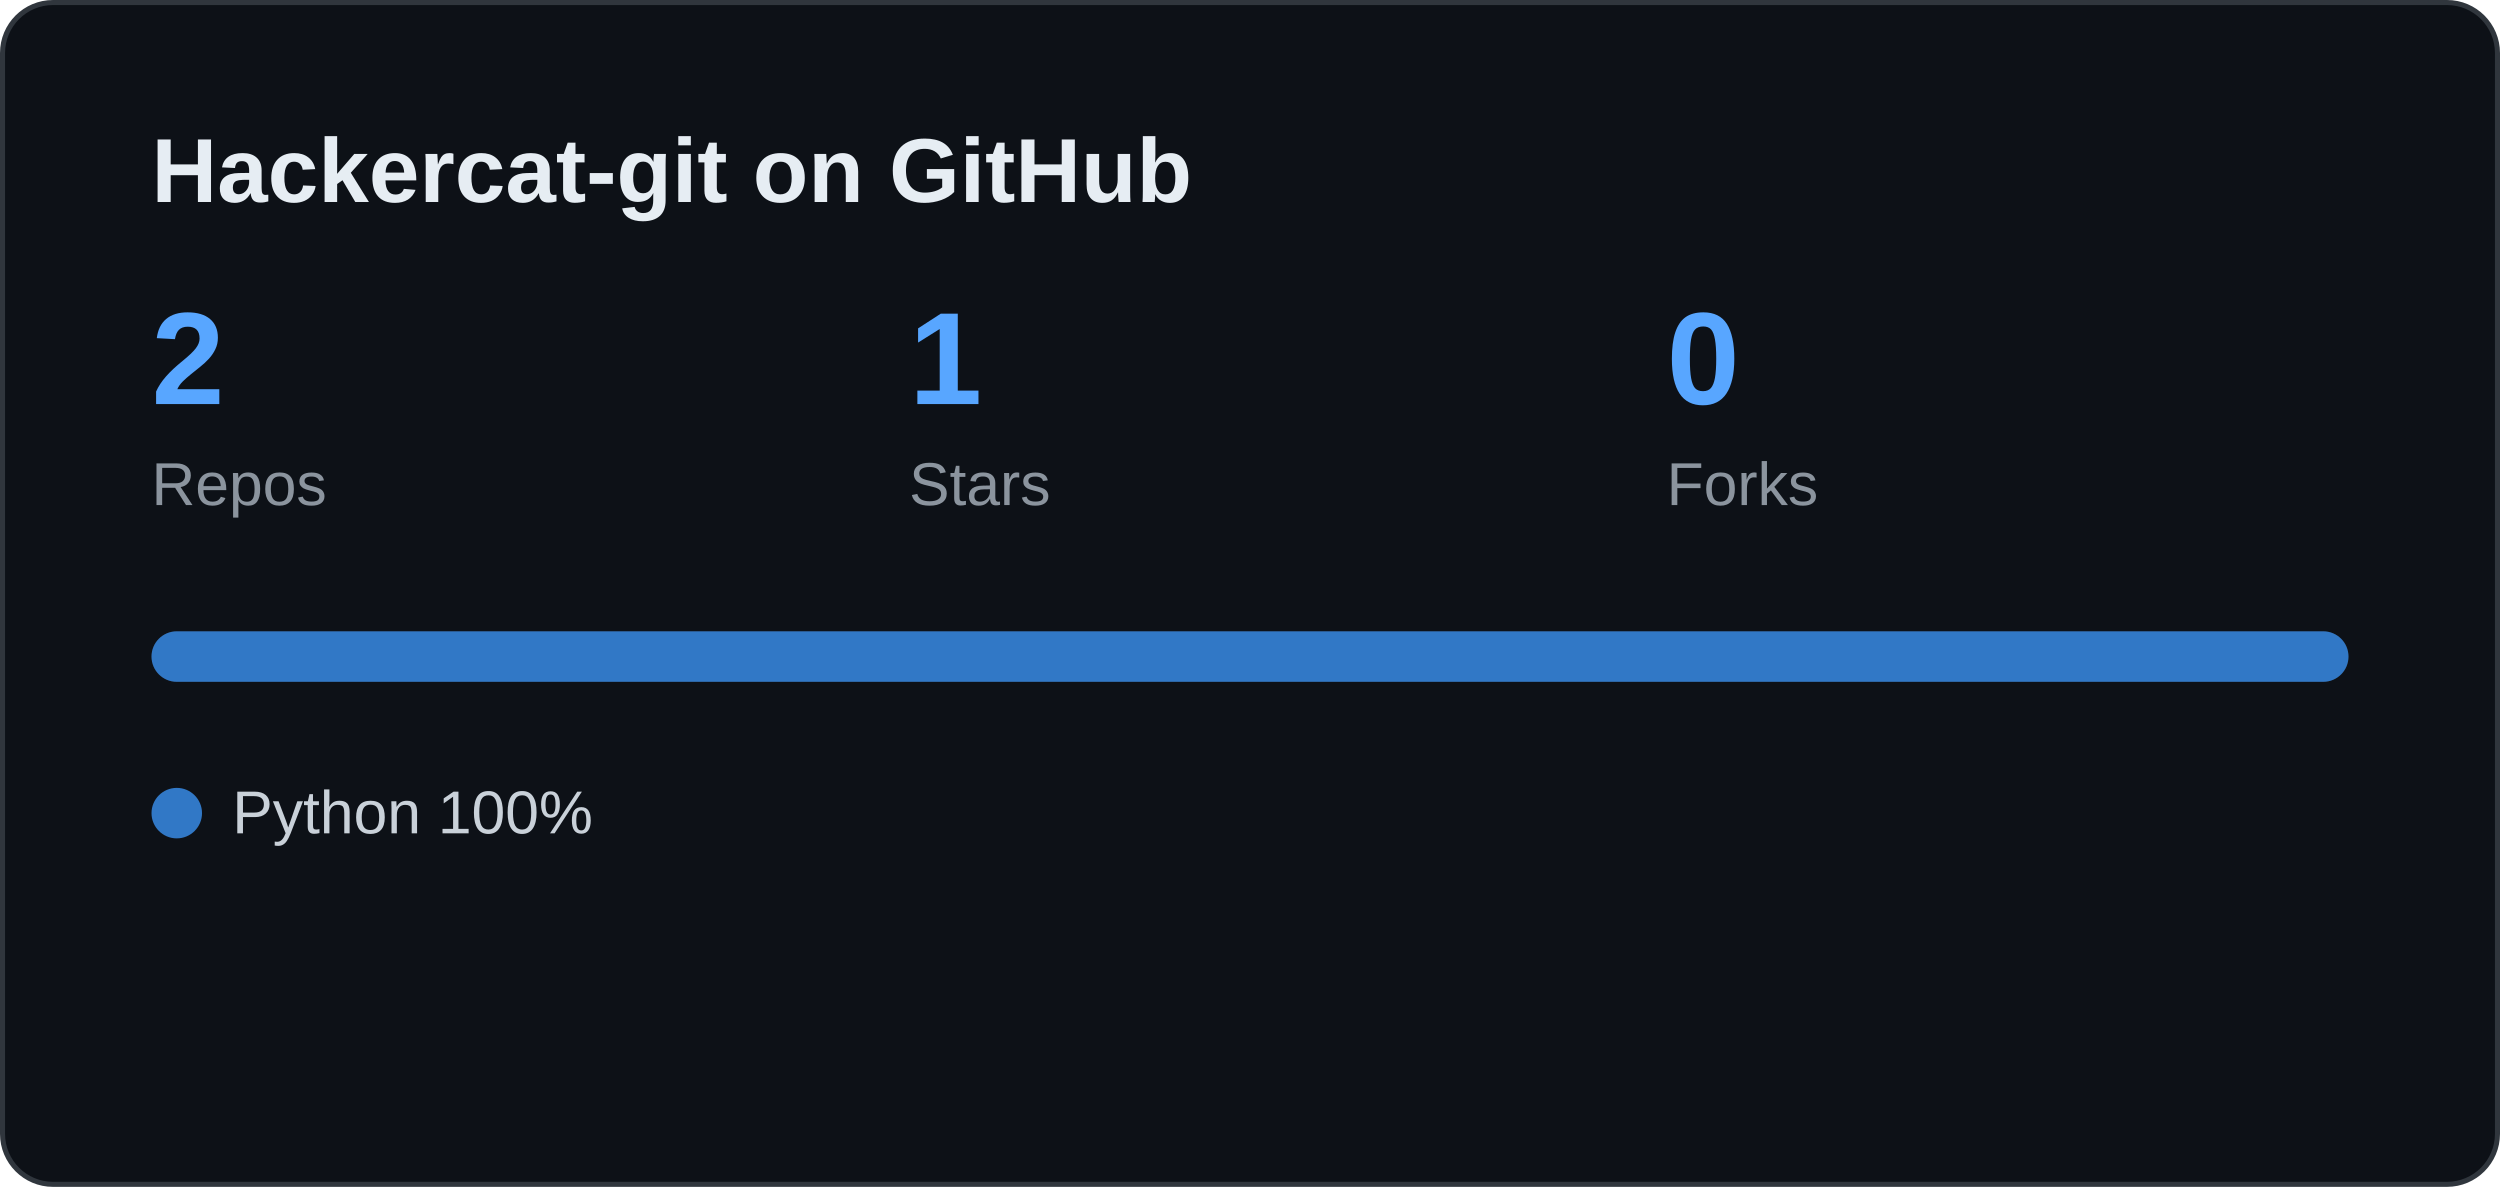
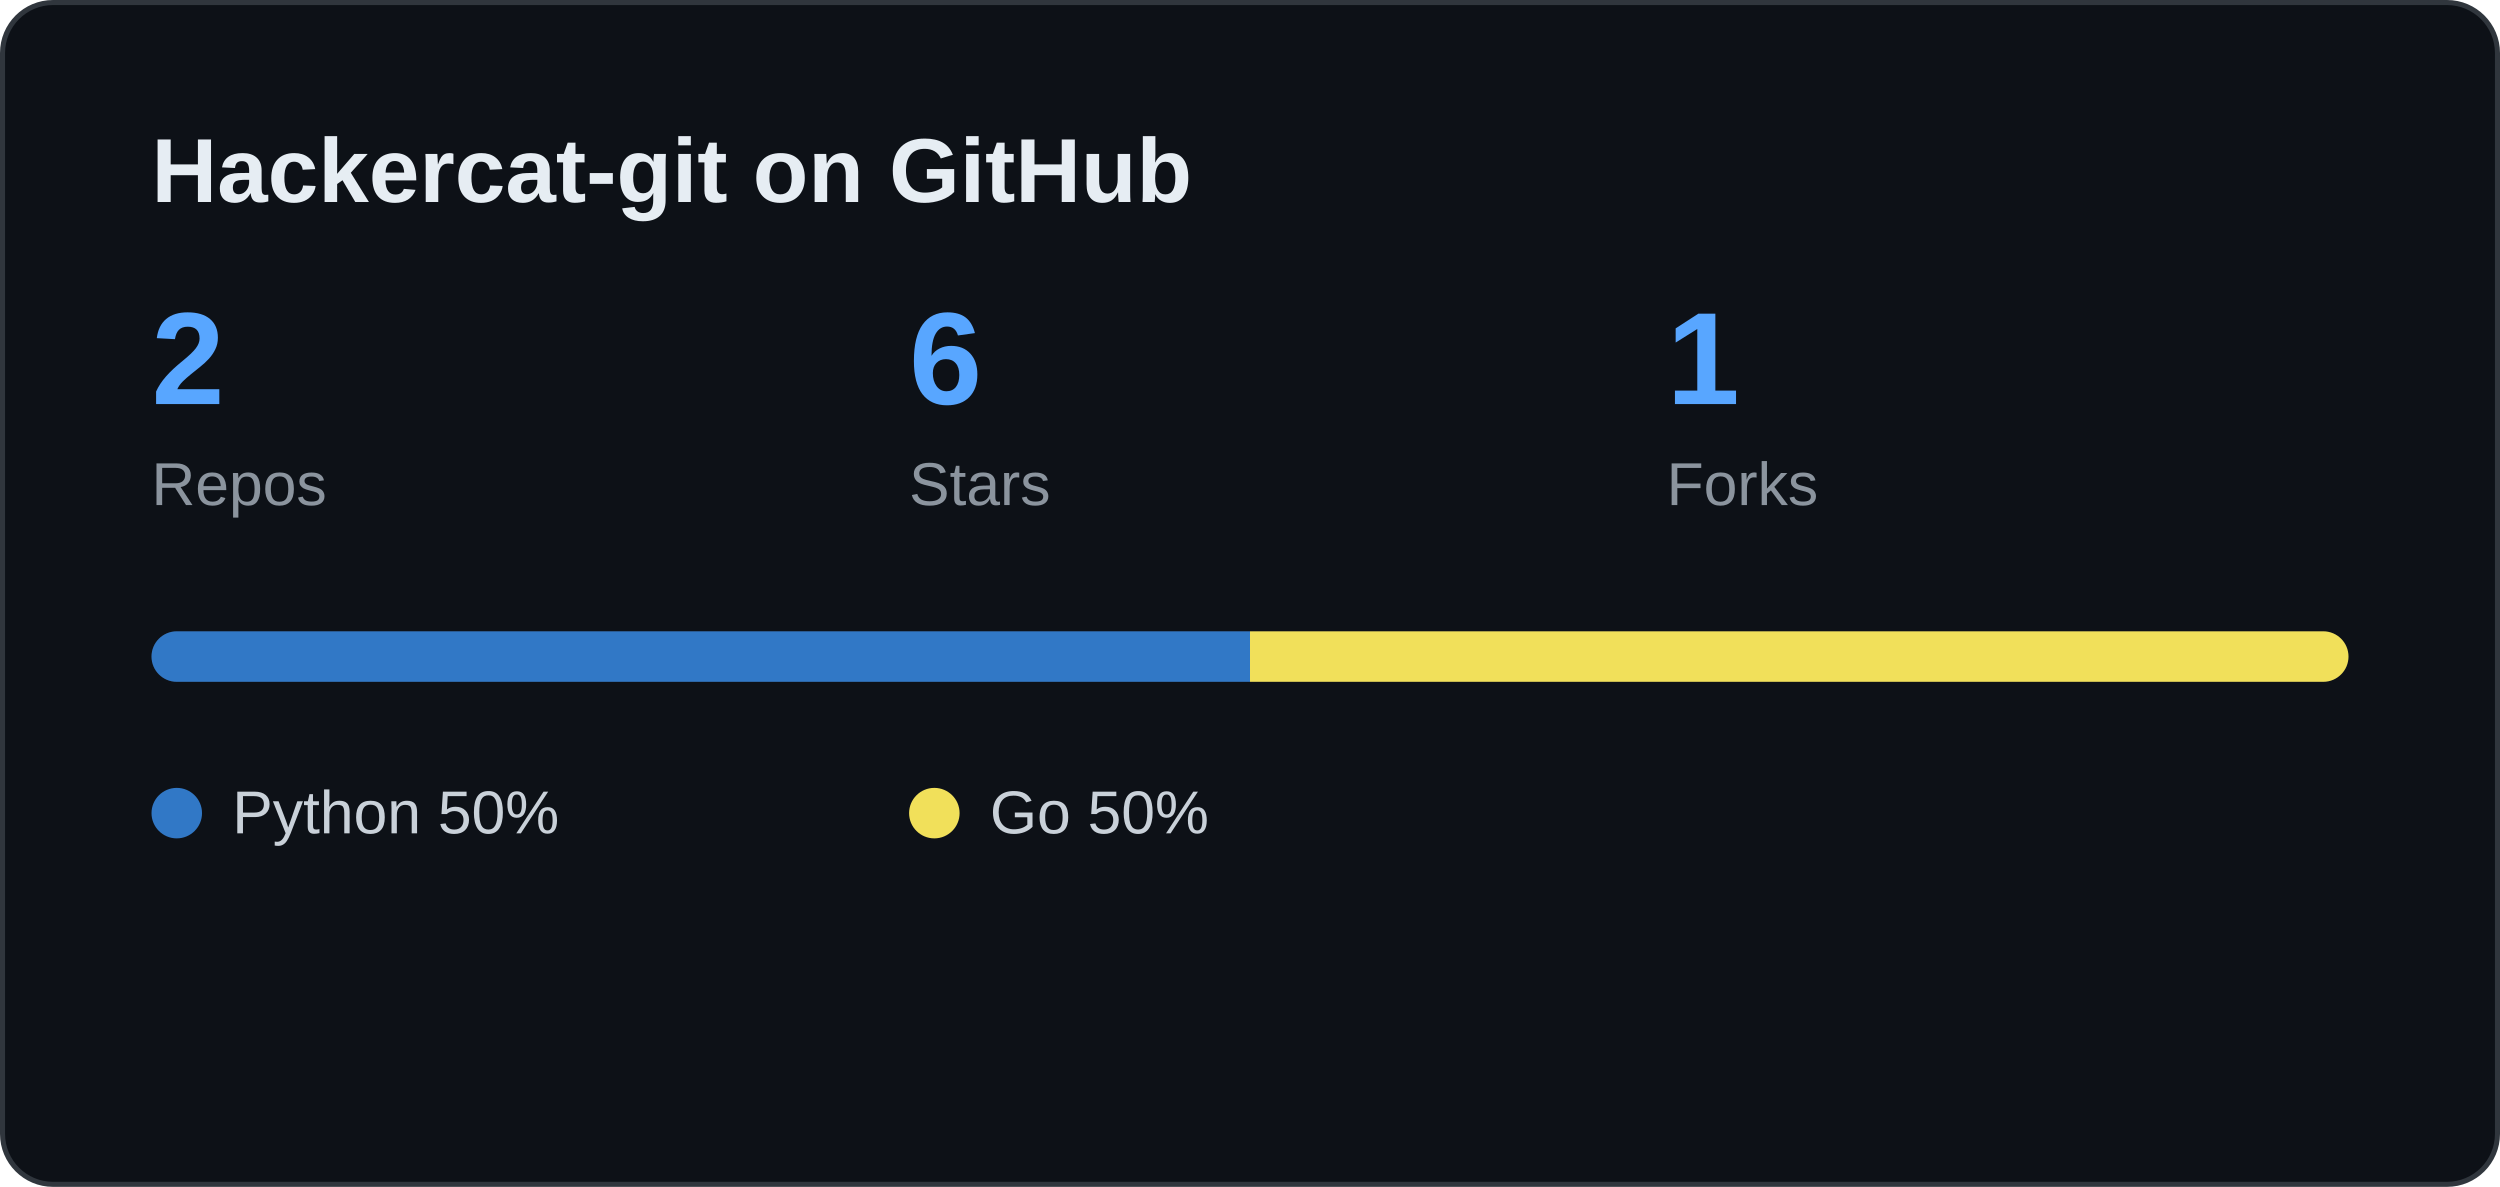
<svg xmlns="http://www.w3.org/2000/svg" width="495" height="235" viewBox="0 0 495 235">
  <defs>
    <clipPath id="bar">
      <rect x="30" y="125" width="435" height="10" rx="5" />
    </clipPath>
  </defs>
  <rect x="0.5" y="0.5" width="494" height="234" rx="10" fill="#0d1117" stroke="#30363d" />
  <text x="30" y="40" font-family="Segoe UI, Arial, sans-serif" font-size="18" font-weight="600" fill="#e6edf3">Hackercat-git on GitHub</text>
  <text x="30" y="80" font-family="Segoe UI, Arial, sans-serif" font-size="26" font-weight="700" fill="#58a6ff">2</text>
  <text x="30" y="100" font-family="Segoe UI, Arial, sans-serif" font-size="12" fill="#8b949e">Repos</text>
-   <text x="180" y="80" font-family="Segoe UI, Arial, sans-serif" font-size="26" font-weight="700" fill="#58a6ff">1</text>
+   <text x="180" y="80" font-family="Segoe UI, Arial, sans-serif" font-size="26" font-weight="700" fill="#58a6ff">6</text>
  <text x="180" y="100" font-family="Segoe UI, Arial, sans-serif" font-size="12" fill="#8b949e">Stars</text>
-   <text x="330" y="80" font-family="Segoe UI, Arial, sans-serif" font-size="26" font-weight="700" fill="#58a6ff">0</text>
+   <text x="330" y="80" font-family="Segoe UI, Arial, sans-serif" font-size="26" font-weight="700" fill="#58a6ff">1</text>
  <text x="330" y="100" font-family="Segoe UI, Arial, sans-serif" font-size="12" fill="#8b949e">Forks</text>
  <g clip-path="url(#bar)">
    <rect x="30" y="125" width="435" height="10" fill="#21262d" />
-     <rect x="30.0" y="125" width="435.0" height="10" fill="#3178c6" />
+     <rect x="30.0" y="125" width="217.5" height="10" fill="#3178c6" />
+     <rect x="247.5" y="125" width="217.5" height="10" fill="#f1e05a" />
  </g>
  <circle cx="35" cy="161" r="5" fill="#3178c6" />
-   <text x="46" y="165" font-family="Segoe UI, Arial, sans-serif" font-size="12" fill="#c9d1d9">Python 100%</text>
+   <text x="46" y="165" font-family="Segoe UI, Arial, sans-serif" font-size="12" fill="#c9d1d9">Python 50%</text>
+   <circle cx="185" cy="161" r="5" fill="#f1e05a" />
+   <text x="196" y="165" font-family="Segoe UI, Arial, sans-serif" font-size="12" fill="#c9d1d9">Go 50%</text>
</svg>
